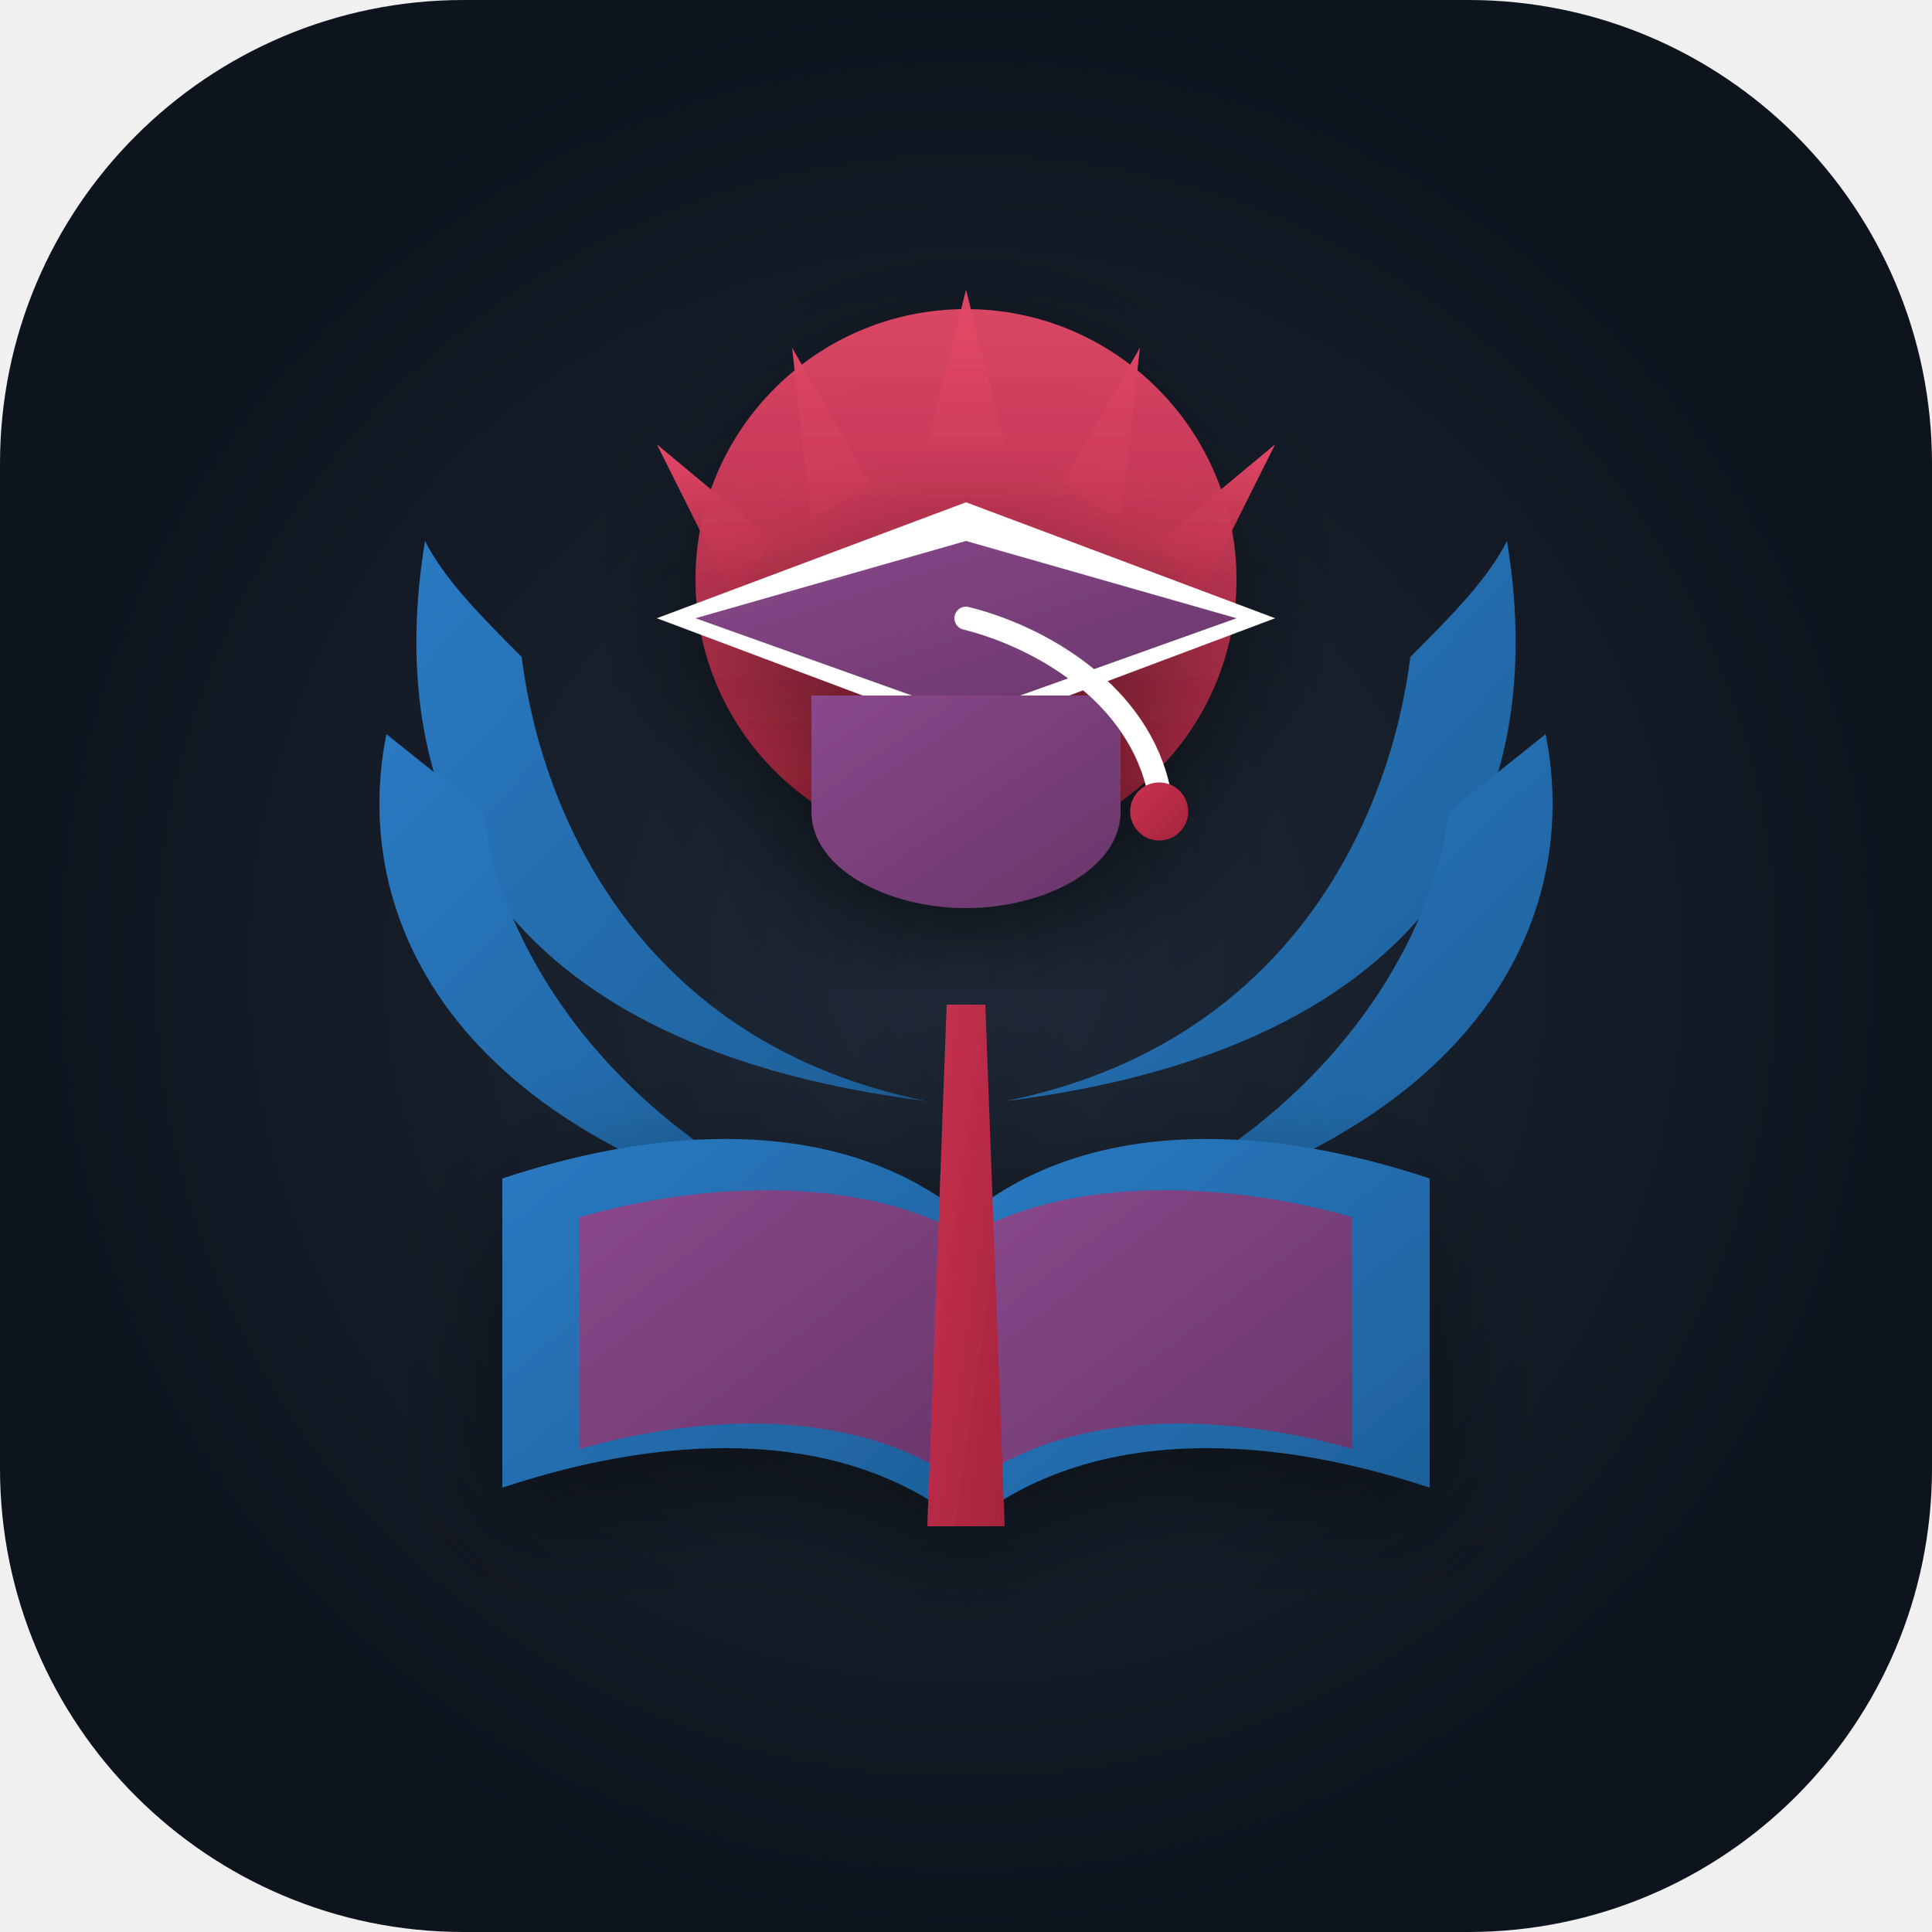
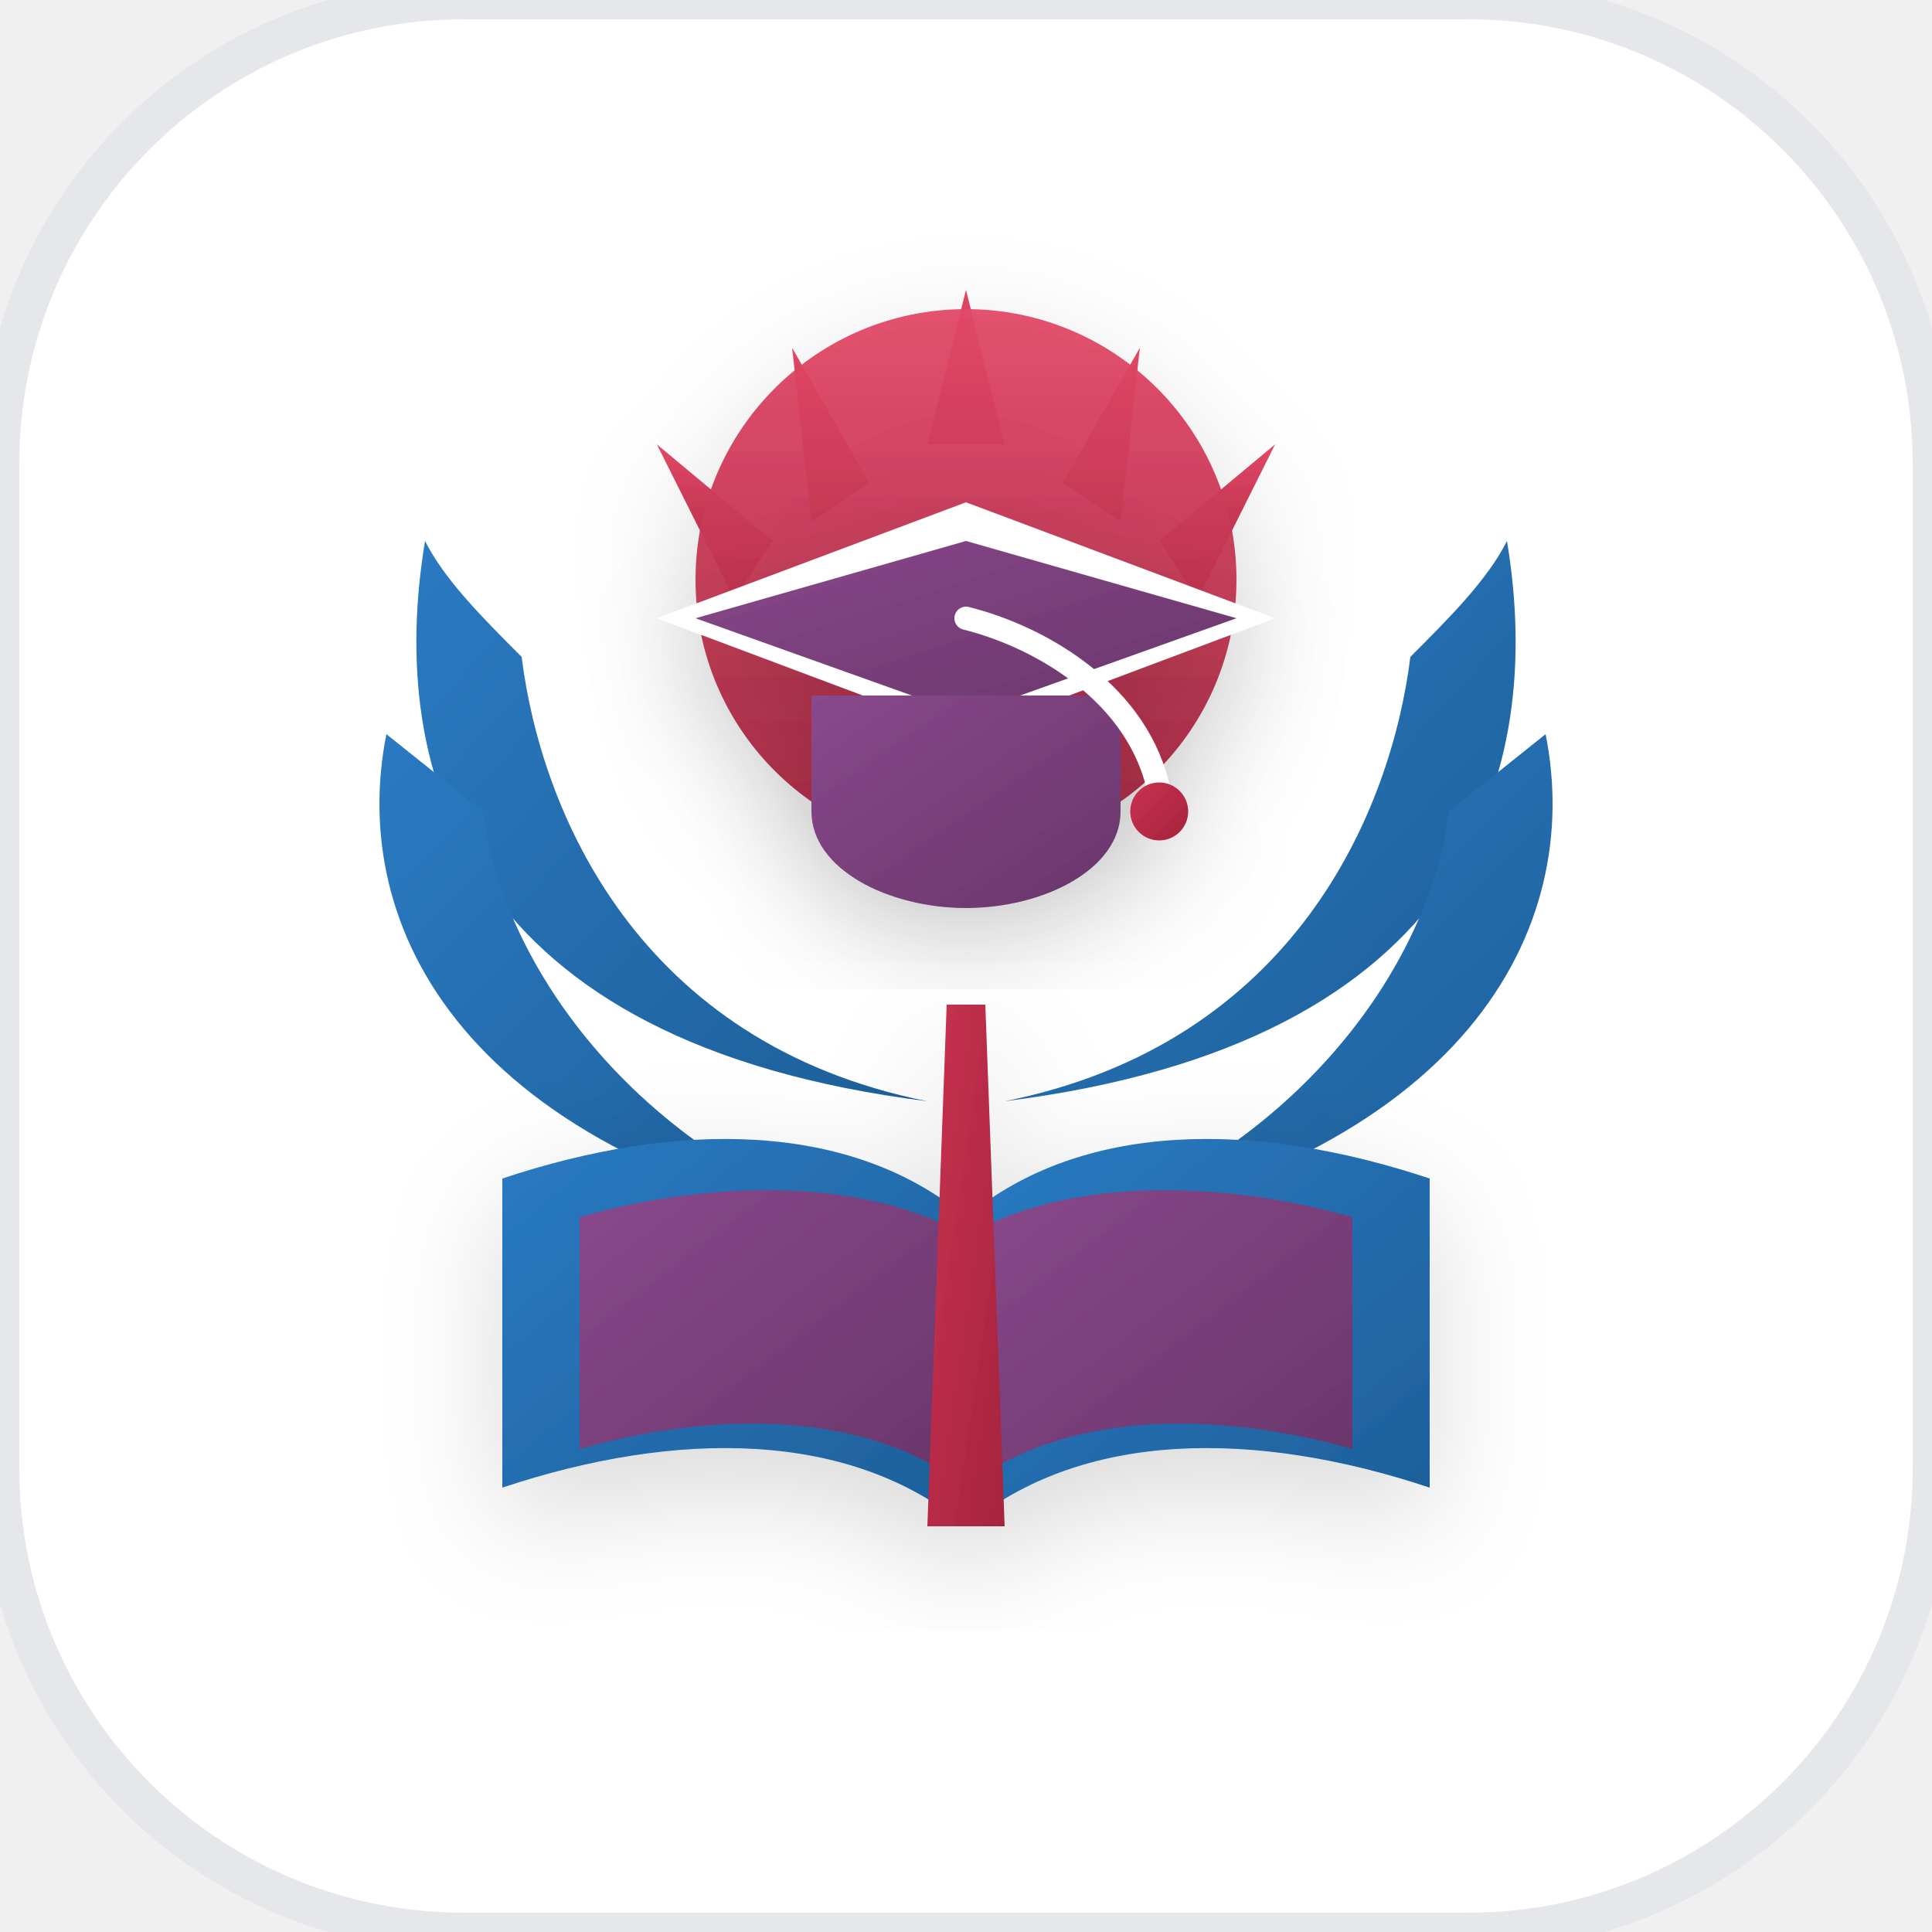
<svg xmlns="http://www.w3.org/2000/svg" viewBox="0 0 100 100" fill="none">
  <defs>
    <linearGradient id="edumoBlueGrad" x1="0%" y1="0%" x2="100%" y2="100%">
      <stop offset="0%" stop-color="#2a7ac2" />
      <stop offset="100%" stop-color="#1d5f99" />
    </linearGradient>
    <linearGradient id="edumoPurpleGrad" x1="0%" y1="0%" x2="100%" y2="100%">
      <stop offset="0%" stop-color="#8a488c" />
      <stop offset="100%" stop-color="#683669" />
    </linearGradient>
    <linearGradient id="edumoRedGrad" x1="0%" y1="0%" x2="100%" y2="100%">
      <stop offset="0%" stop-color="#c93250" />
      <stop offset="100%" stop-color="#a5243d" />
    </linearGradient>
    <linearGradient id="edumoSunGrad" x1="0%" y1="100%" x2="0%" y2="0%">
      <stop offset="0%" stop-color="#a5243d" />
      <stop offset="100%" stop-color="#e24867" />
    </linearGradient>
-     <radialGradient id="edumoBg" cx="50%" cy="50%" r="50%">
-       <stop offset="0%" stop-color="#1f2937" />
-       <stop offset="100%" stop-color="#0e141e" />
-     </radialGradient>
    <filter id="edumoShadow" x="-20%" y="-20%" width="140%" height="140%">
-       <feDropShadow dx="0" dy="2" stdDeviation="3" flood-color="#000000" flood-opacity="0.4" />
+       <feDropShadow dx="0" dy="2" stdDeviation="3" flood-color="#000000" flood-opacity="0.15" />
    </filter>
  </defs>
-   <rect width="100" height="100" rx="24" fill="url(#edumoBg)" />
+   <rect width="100" height="100" rx="24" fill="#ffffff" stroke="#e5e7eb" stroke-width="2" />
  <g filter="url(#edumoShadow)">
    <path d="M50 15 L52 23 L48 23 Z" fill="url(#edumoSunGrad)" />
    <path d="M41 18 L45 25 L42 27 Z" fill="url(#edumoSunGrad)" />
    <path d="M59 18 L58 27 L55 25 Z" fill="url(#edumoSunGrad)" />
    <path d="M34 23 L40 28 L38 31 Z" fill="url(#edumoSunGrad)" />
    <path d="M66 23 L62 31 L60 28 Z" fill="url(#edumoSunGrad)" />
    <circle cx="50" cy="30" r="14" fill="url(#edumoSunGrad)" opacity="0.95" />
  </g>
  <path d="M22 28 C20 40 24 54 48 57 C33 54 28 42 27 34 C25 32 23 30 22 28 Z" fill="url(#edumoBlueGrad)" />
  <path d="M20 38 C18 48 24 60 46 64 C33 60 26 50 25 42 Z" fill="url(#edumoBlueGrad)" />
  <path d="M78 28 C80 40 76 54 52 57 C67 54 72 42 73 34 C75 32 77 30 78 28 Z" fill="url(#edumoBlueGrad)" />
  <path d="M80 38 C82 48 76 60 54 64 C67 60 74 50 75 42 Z" fill="url(#edumoBlueGrad)" />
  <g filter="url(#edumoShadow)">
    <polygon points="50,26 66,32 50,38 34,32" fill="#ffffff" />
    <polygon points="50,28 64,32 50,37 36,32" fill="url(#edumoPurpleGrad)" />
    <path d="M42 36 L42 42 C42 45 46 47 50 47 C54 47 58 45 58 42 L58 36 Z" fill="url(#edumoPurpleGrad)" />
    <path d="M50 32 C54 33 59 36 60 41" stroke="#ffffff" stroke-width="1.2" stroke-linecap="round" fill="none" />
    <circle cx="60" cy="42" r="1.5" fill="url(#edumoRedGrad)" />
  </g>
  <g filter="url(#edumoShadow)">
    <path d="M50 63 C44 58 35 58 26 61 L26 77 C35 74 44 74 50 79 Z" fill="url(#edumoBlueGrad)" />
    <path d="M50 64 C45 61 37 61 30 63 L30 75 C37 73 45 73 50 77 Z" fill="url(#edumoPurpleGrad)" />
    <path d="M50 63 C56 58 65 58 74 61 L74 77 C65 74 56 74 50 79 Z" fill="url(#edumoBlueGrad)" />
    <path d="M50 64 C55 61 63 61 70 63 L70 75 C63 73 55 73 50 77 Z" fill="url(#edumoPurpleGrad)" />
    <path d="M49 52 L51 52 L52 79 L48 79 Z" fill="url(#edumoRedGrad)" />
  </g>
</svg>
